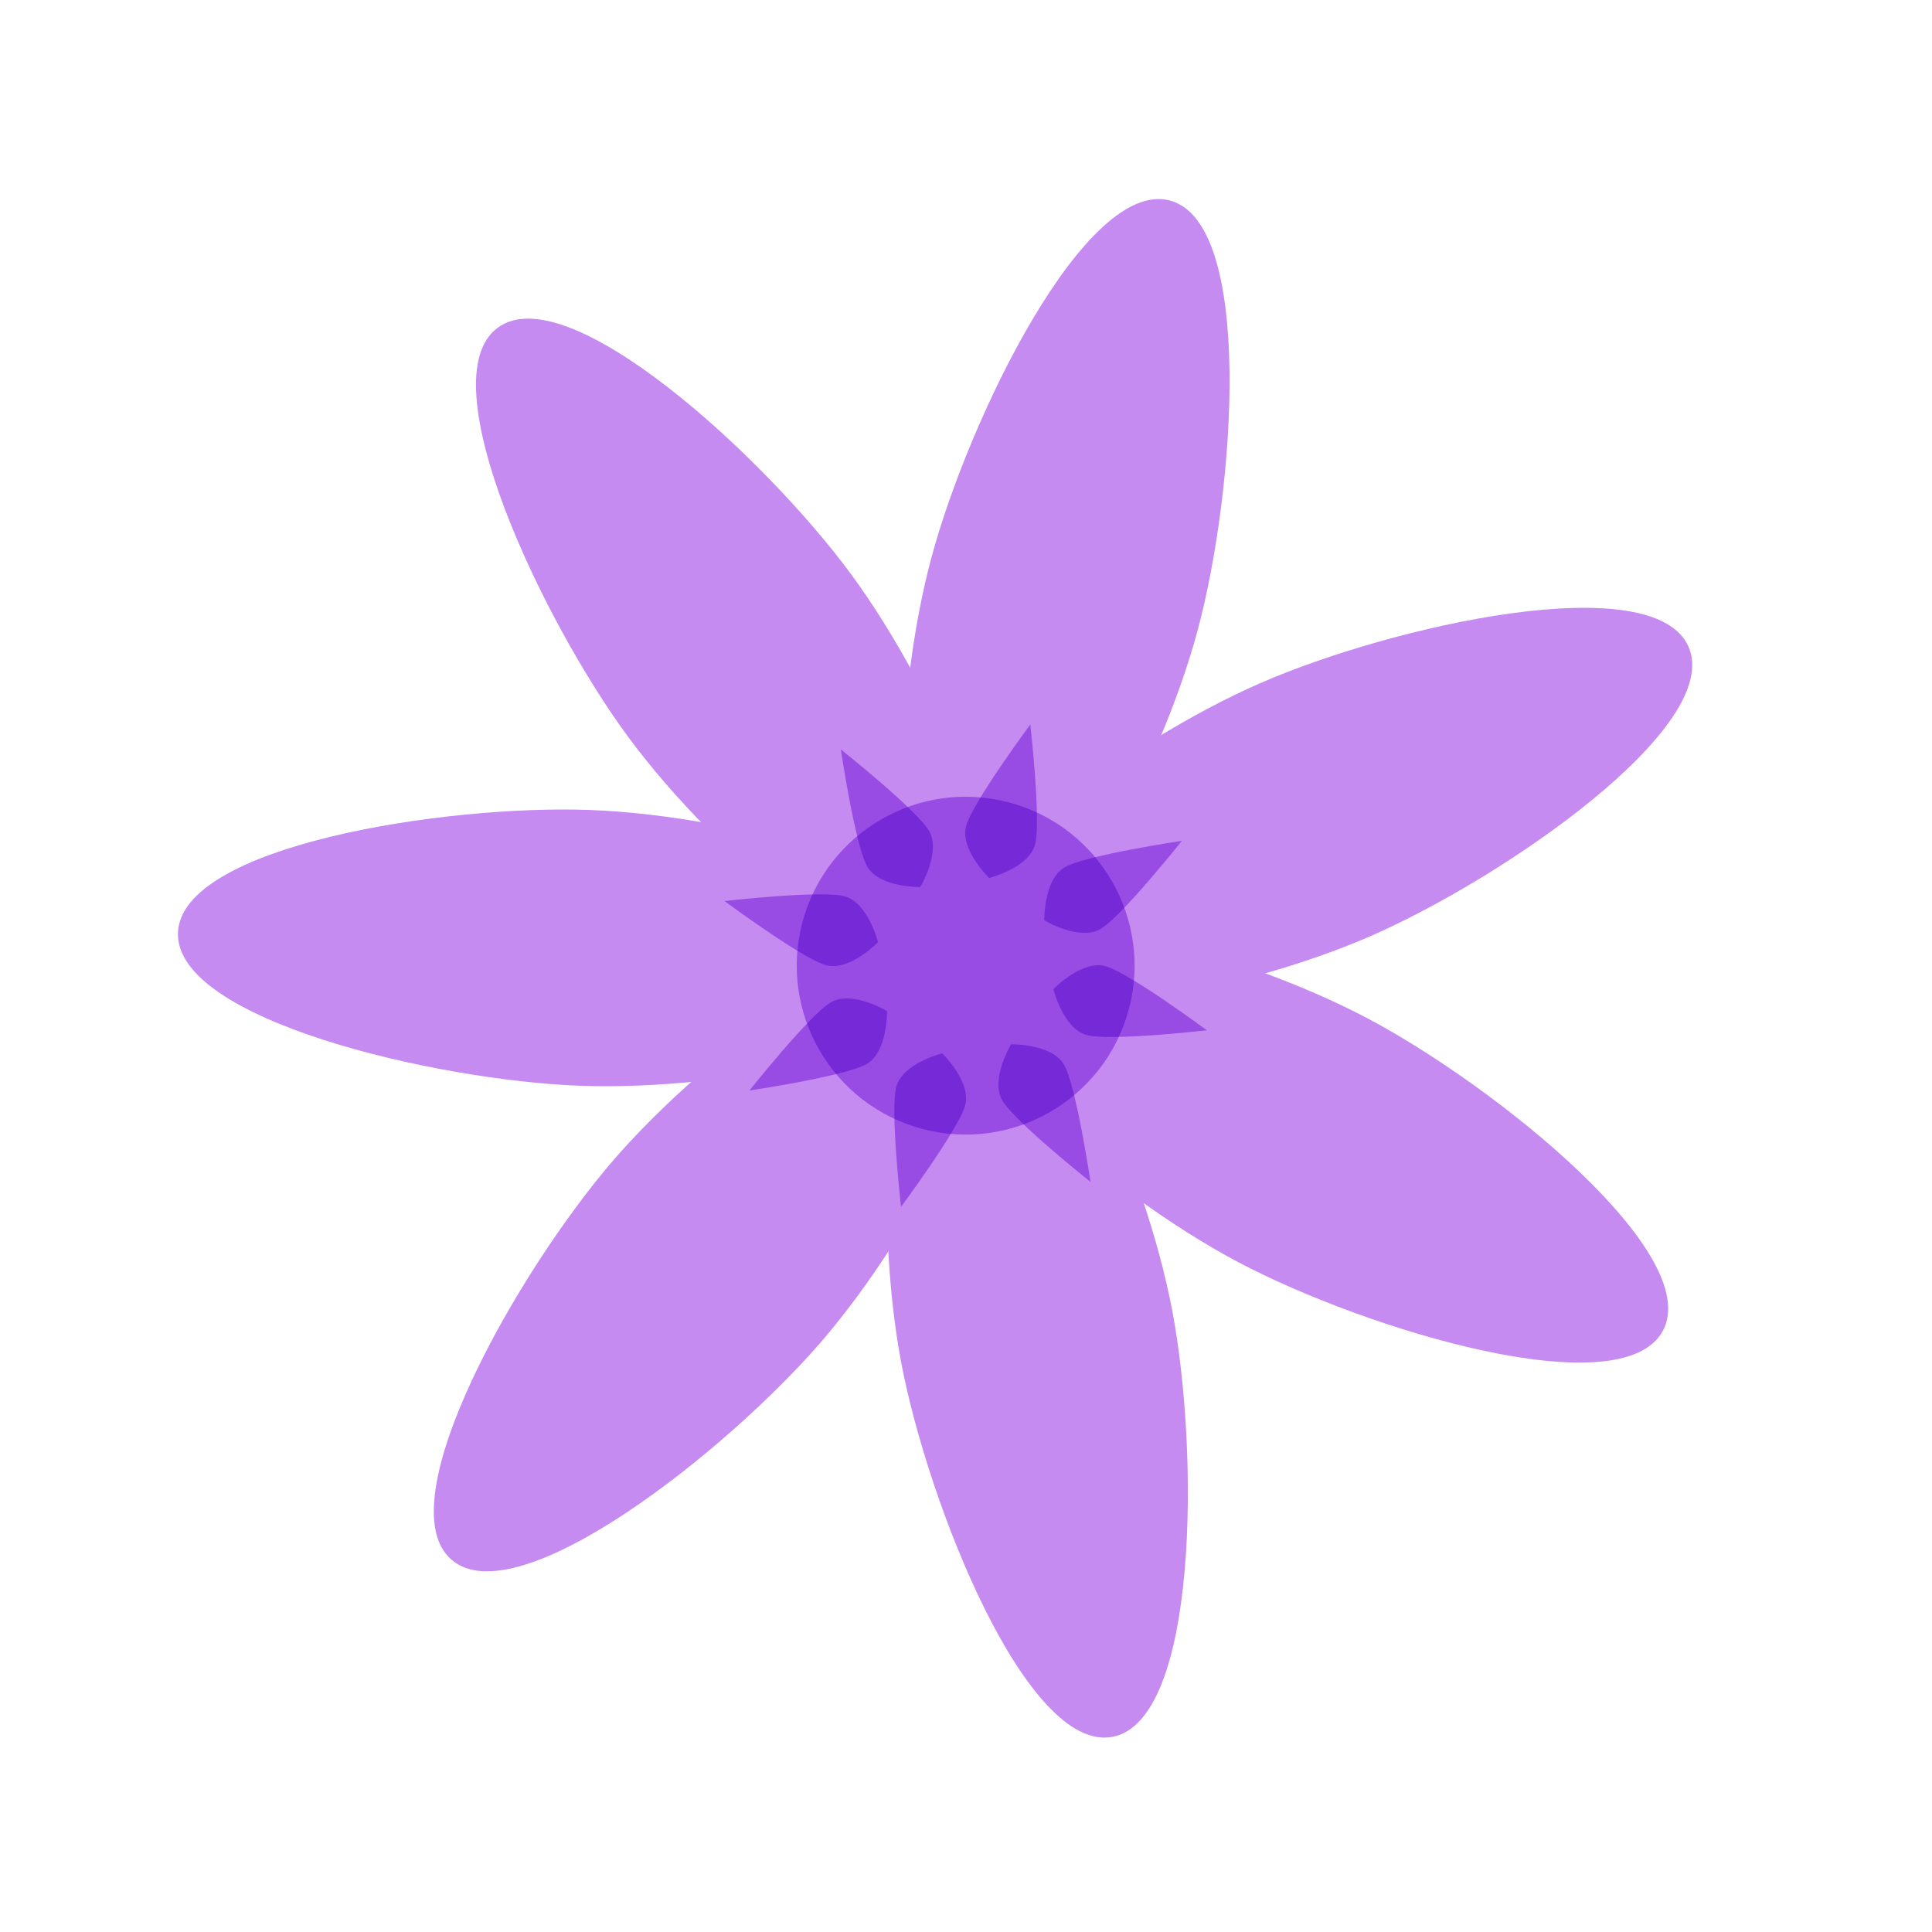
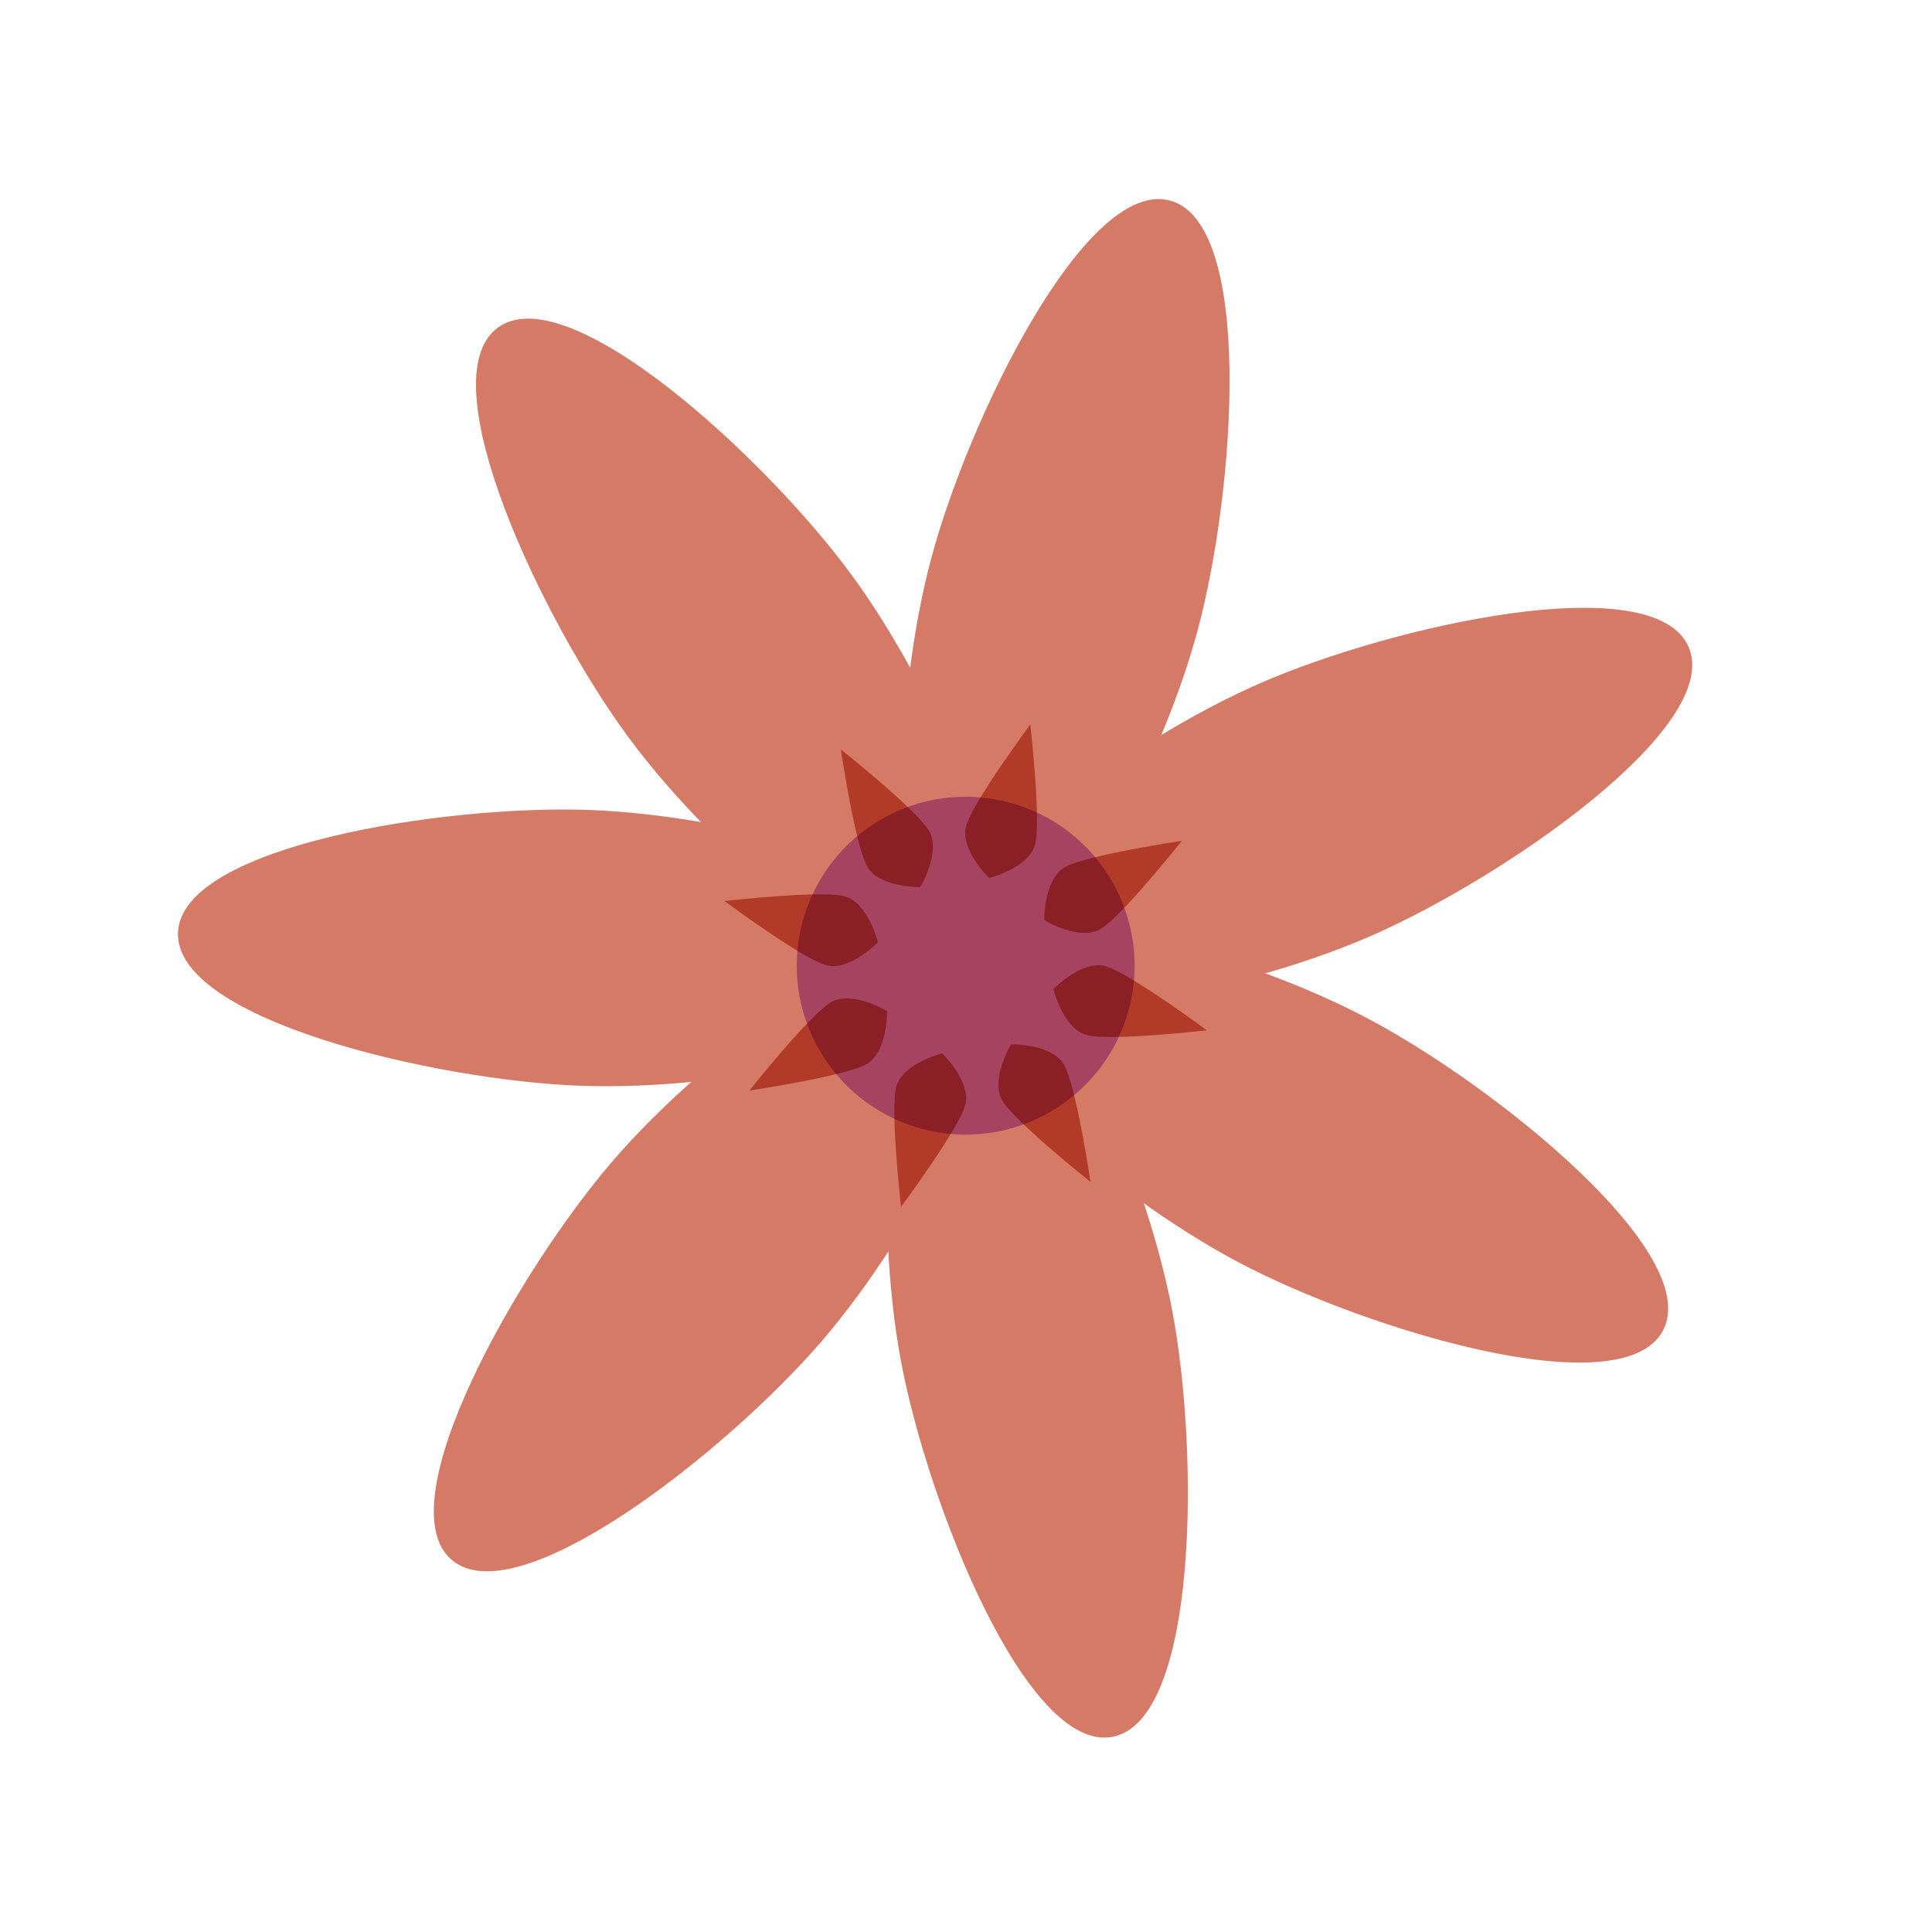
<svg xmlns="http://www.w3.org/2000/svg" width="185" height="185" viewBox="0 0 185 185" fill="none">
-   <path d="M118.578 120.863C130.866 127.357 155.343 134.782 159.24 127.409C163.136 120.035 143.214 103.994 130.925 97.5C118.637 91.005 96.386 84.757 92.489 92.13C88.592 99.503 106.289 114.368 118.578 120.863Z" fill="#C58BF1" />
-   <path d="M86.291 130.442C88.875 144.098 98.331 167.864 106.525 166.313C114.719 164.763 114.839 139.186 112.255 125.529C109.671 111.872 100.683 90.579 92.489 92.13C84.295 93.68 83.707 116.785 86.291 130.442Z" fill="#C58BF1" />
-   <path d="M58.671 111.171C49.605 121.706 36.92 143.917 43.241 149.356C49.562 154.796 69.634 138.943 78.7 128.408C87.767 117.872 98.81 97.569 92.489 92.13C86.168 86.69 67.737 100.636 58.671 111.171Z" fill="#C58BF1" />
-   <path d="M56.517 77.561C42.627 77.042 17.354 80.973 17.042 89.306C16.73 97.64 41.639 103.448 55.529 103.968C69.418 104.488 92.177 100.463 92.489 92.129C92.801 83.796 70.406 78.081 56.517 77.561Z" fill="#C58BF1" />
-   <path d="M81.45 54.922C73.197 43.739 54.365 26.43 47.656 31.382C40.946 36.334 51.935 59.431 60.189 70.614C68.442 81.797 85.779 97.082 92.489 92.129C99.199 87.177 89.704 66.106 81.45 54.922Z" fill="#C58BF1" />
-   <path d="M114.696 60.301C118.293 46.875 120.085 21.36 112.03 19.202C103.974 17.043 92.769 40.036 89.171 53.461C85.574 66.887 84.433 89.971 92.489 92.129C100.544 94.288 111.099 73.726 114.696 60.301Z" fill="#C58BF1" />
-   <path d="M131.219 89.647C143.959 84.089 165.024 69.582 161.689 61.938C158.354 54.294 133.391 59.869 120.652 65.427C107.913 70.985 89.154 84.486 92.489 92.13C95.824 99.773 118.48 95.205 131.219 89.647Z" fill="#C58BF1" />
+   <path d="M118.578 120.863C130.866 127.357 155.343 134.782 159.24 127.409C163.136 120.035 143.214 103.994 130.925 97.5C118.637 91.005 96.386 84.757 92.489 92.13C88.592 99.503 106.289 114.368 118.578 120.863Z" fill="#D57A66" />
+   <path d="M86.291 130.442C88.875 144.098 98.331 167.864 106.525 166.313C114.719 164.763 114.839 139.186 112.255 125.529C109.671 111.872 100.683 90.579 92.489 92.13C84.295 93.68 83.707 116.785 86.291 130.442Z" fill="#D57A66" />
+   <path d="M58.671 111.171C49.605 121.706 36.92 143.917 43.241 149.356C49.562 154.796 69.634 138.943 78.7 128.408C87.767 117.872 98.81 97.569 92.489 92.13C86.168 86.69 67.737 100.636 58.671 111.171Z" fill="#D57A66" />
+   <path d="M56.517 77.561C42.627 77.042 17.354 80.973 17.042 89.306C16.73 97.64 41.639 103.448 55.529 103.968C69.418 104.488 92.177 100.463 92.489 92.129C92.801 83.796 70.406 78.081 56.517 77.561Z" fill="#D57A66" />
+   <path d="M81.45 54.922C73.197 43.739 54.365 26.43 47.656 31.382C40.946 36.334 51.935 59.431 60.189 70.614C68.442 81.797 85.779 97.082 92.489 92.129C99.199 87.177 89.704 66.106 81.45 54.922Z" fill="#D57A66" />
+   <path d="M114.696 60.301C118.293 46.875 120.085 21.36 112.03 19.202C103.974 17.043 92.769 40.036 89.171 53.461C85.574 66.887 84.433 89.971 92.489 92.129C100.544 94.288 111.099 73.726 114.696 60.301Z" fill="#D57A66" />
+   <path d="M131.219 89.647C143.959 84.089 165.024 69.582 161.689 61.938C158.354 54.294 133.391 59.869 120.652 65.427C107.913 70.985 89.154 84.486 92.489 92.13C95.824 99.773 118.48 95.205 131.219 89.647Z" fill="#D57A66" />
  <g style="mix-blend-mode:multiply">
    <ellipse cx="92.468" cy="92.468" rx="16.173" ry="16.173" transform="rotate(15 92.4682 92.4682)" fill="#C58BF1" />
-     <g style="mix-blend-mode:multiply">
-       <path d="M104.064 99.111C101.81 98.507 100.866 94.718 100.866 94.718C100.866 94.718 103.578 91.909 105.832 92.513C108.087 93.117 115.562 98.656 115.562 98.656C115.562 98.656 106.319 99.715 104.064 99.111Z" fill="#C58BF1" />
+     <g style="mix-blend-mode:multiply">D57A66
+ <path d="M104.064 99.111C101.81 98.507 100.866 94.718 100.866 94.718C100.866 94.718 103.578 91.909 105.832 92.513C108.087 93.117 115.562 98.656 115.562 98.656C115.562 98.656 106.319 99.715 104.064 99.111Z" fill="#D57A66" />
    </g>
    <g style="mix-blend-mode:multiply">
-       <path d="M95.971 105.365C94.803 103.344 96.815 99.997 96.815 99.997C96.815 99.997 100.719 99.928 101.886 101.95C103.053 103.971 104.422 113.173 104.422 113.173C104.422 113.173 97.138 107.386 95.971 105.365Z" fill="#C58BF1" />
+       <path d="M95.971 105.365C94.803 103.344 96.815 99.997 96.815 99.997C96.815 99.997 100.719 99.928 101.886 101.95C103.053 103.971 104.422 113.173 104.422 113.173C104.422 113.173 97.138 107.386 95.971 105.365Z" fill="#D57A66" />
    </g>
    <g style="mix-blend-mode:multiply">
-       <path d="M85.825 104.064C86.429 101.81 90.218 100.866 90.218 100.866C90.218 100.866 93.028 103.578 92.423 105.832C91.819 108.087 86.28 115.562 86.28 115.562C86.28 115.562 85.221 106.319 85.825 104.064Z" fill="#C58BF1" />
+       <path d="M85.825 104.064C86.429 101.81 90.218 100.866 90.218 100.866C90.218 100.866 93.028 103.578 92.423 105.832C91.819 108.087 86.28 115.562 86.28 115.562C86.28 115.562 85.221 106.319 85.825 104.064Z" fill="#D57A66" />
    </g>
    <g style="mix-blend-mode:multiply">
-       <path d="M79.571 95.971C81.593 94.803 84.939 96.815 84.939 96.815C84.939 96.815 85.008 100.719 82.987 101.886C80.965 103.053 71.763 104.423 71.763 104.423C71.763 104.423 77.55 97.138 79.571 95.971Z" fill="#C58BF1" />
+       <path d="M79.571 95.971C81.593 94.803 84.939 96.815 84.939 96.815C84.939 96.815 85.008 100.719 82.987 101.886C80.965 103.053 71.763 104.423 71.763 104.423C71.763 104.423 77.55 97.138 79.571 95.971Z" fill="#D57A66" />
    </g>
    <g style="mix-blend-mode:multiply">
-       <path d="M80.872 85.825C83.127 86.429 84.07 90.218 84.07 90.218C84.07 90.218 81.359 93.028 79.104 92.423C76.85 91.819 69.375 86.28 69.375 86.28C69.375 86.28 78.618 85.221 80.872 85.825Z" fill="#C58BF1" />
+       <path d="M80.872 85.825C83.127 86.429 84.07 90.218 84.07 90.218C84.07 90.218 81.359 93.028 79.104 92.423C76.85 91.819 69.375 86.28 69.375 86.28C69.375 86.28 78.618 85.221 80.872 85.825Z" fill="#D57A66" />
    </g>
    <g style="mix-blend-mode:multiply">
-       <path d="M88.966 79.571C90.133 81.593 88.121 84.939 88.121 84.939C88.121 84.939 84.217 85.008 83.05 82.987C81.883 80.966 80.514 71.763 80.514 71.763C80.514 71.763 87.799 77.55 88.966 79.571Z" fill="#C58BF1" />
+       <path d="M88.966 79.571C90.133 81.593 88.121 84.939 88.121 84.939C88.121 84.939 84.217 85.008 83.05 82.987C81.883 80.966 80.514 71.763 80.514 71.763C80.514 71.763 87.799 77.55 88.966 79.571Z" fill="#D57A66" />
    </g>
    <g style="mix-blend-mode:multiply">
-       <path d="M99.111 80.873C98.507 83.127 94.718 84.071 94.718 84.071C94.718 84.071 91.909 81.359 92.513 79.105C93.117 76.85 98.656 69.375 98.656 69.375C98.656 69.375 99.715 78.618 99.111 80.873Z" fill="#C58BF1" />
+       <path d="M99.111 80.873C98.507 83.127 94.718 84.071 94.718 84.071C94.718 84.071 91.909 81.359 92.513 79.105C93.117 76.85 98.656 69.375 98.656 69.375C98.656 69.375 99.715 78.618 99.111 80.873Z" fill="#D57A66" />
    </g>
    <g style="mix-blend-mode:multiply">
-       <path d="M105.365 88.966C103.344 90.133 99.997 88.121 99.997 88.121C99.997 88.121 99.928 84.217 101.95 83.05C103.971 81.883 113.173 80.514 113.173 80.514C113.173 80.514 107.387 87.799 105.365 88.966Z" fill="#C58BF1" />
+       <path d="M105.365 88.966C103.344 90.133 99.997 88.121 99.997 88.121C99.997 88.121 99.928 84.217 101.95 83.05C103.971 81.883 113.173 80.514 113.173 80.514C113.173 80.514 107.387 87.799 105.365 88.966Z" fill="#D57A66" />
    </g>
  </g>
</svg>
